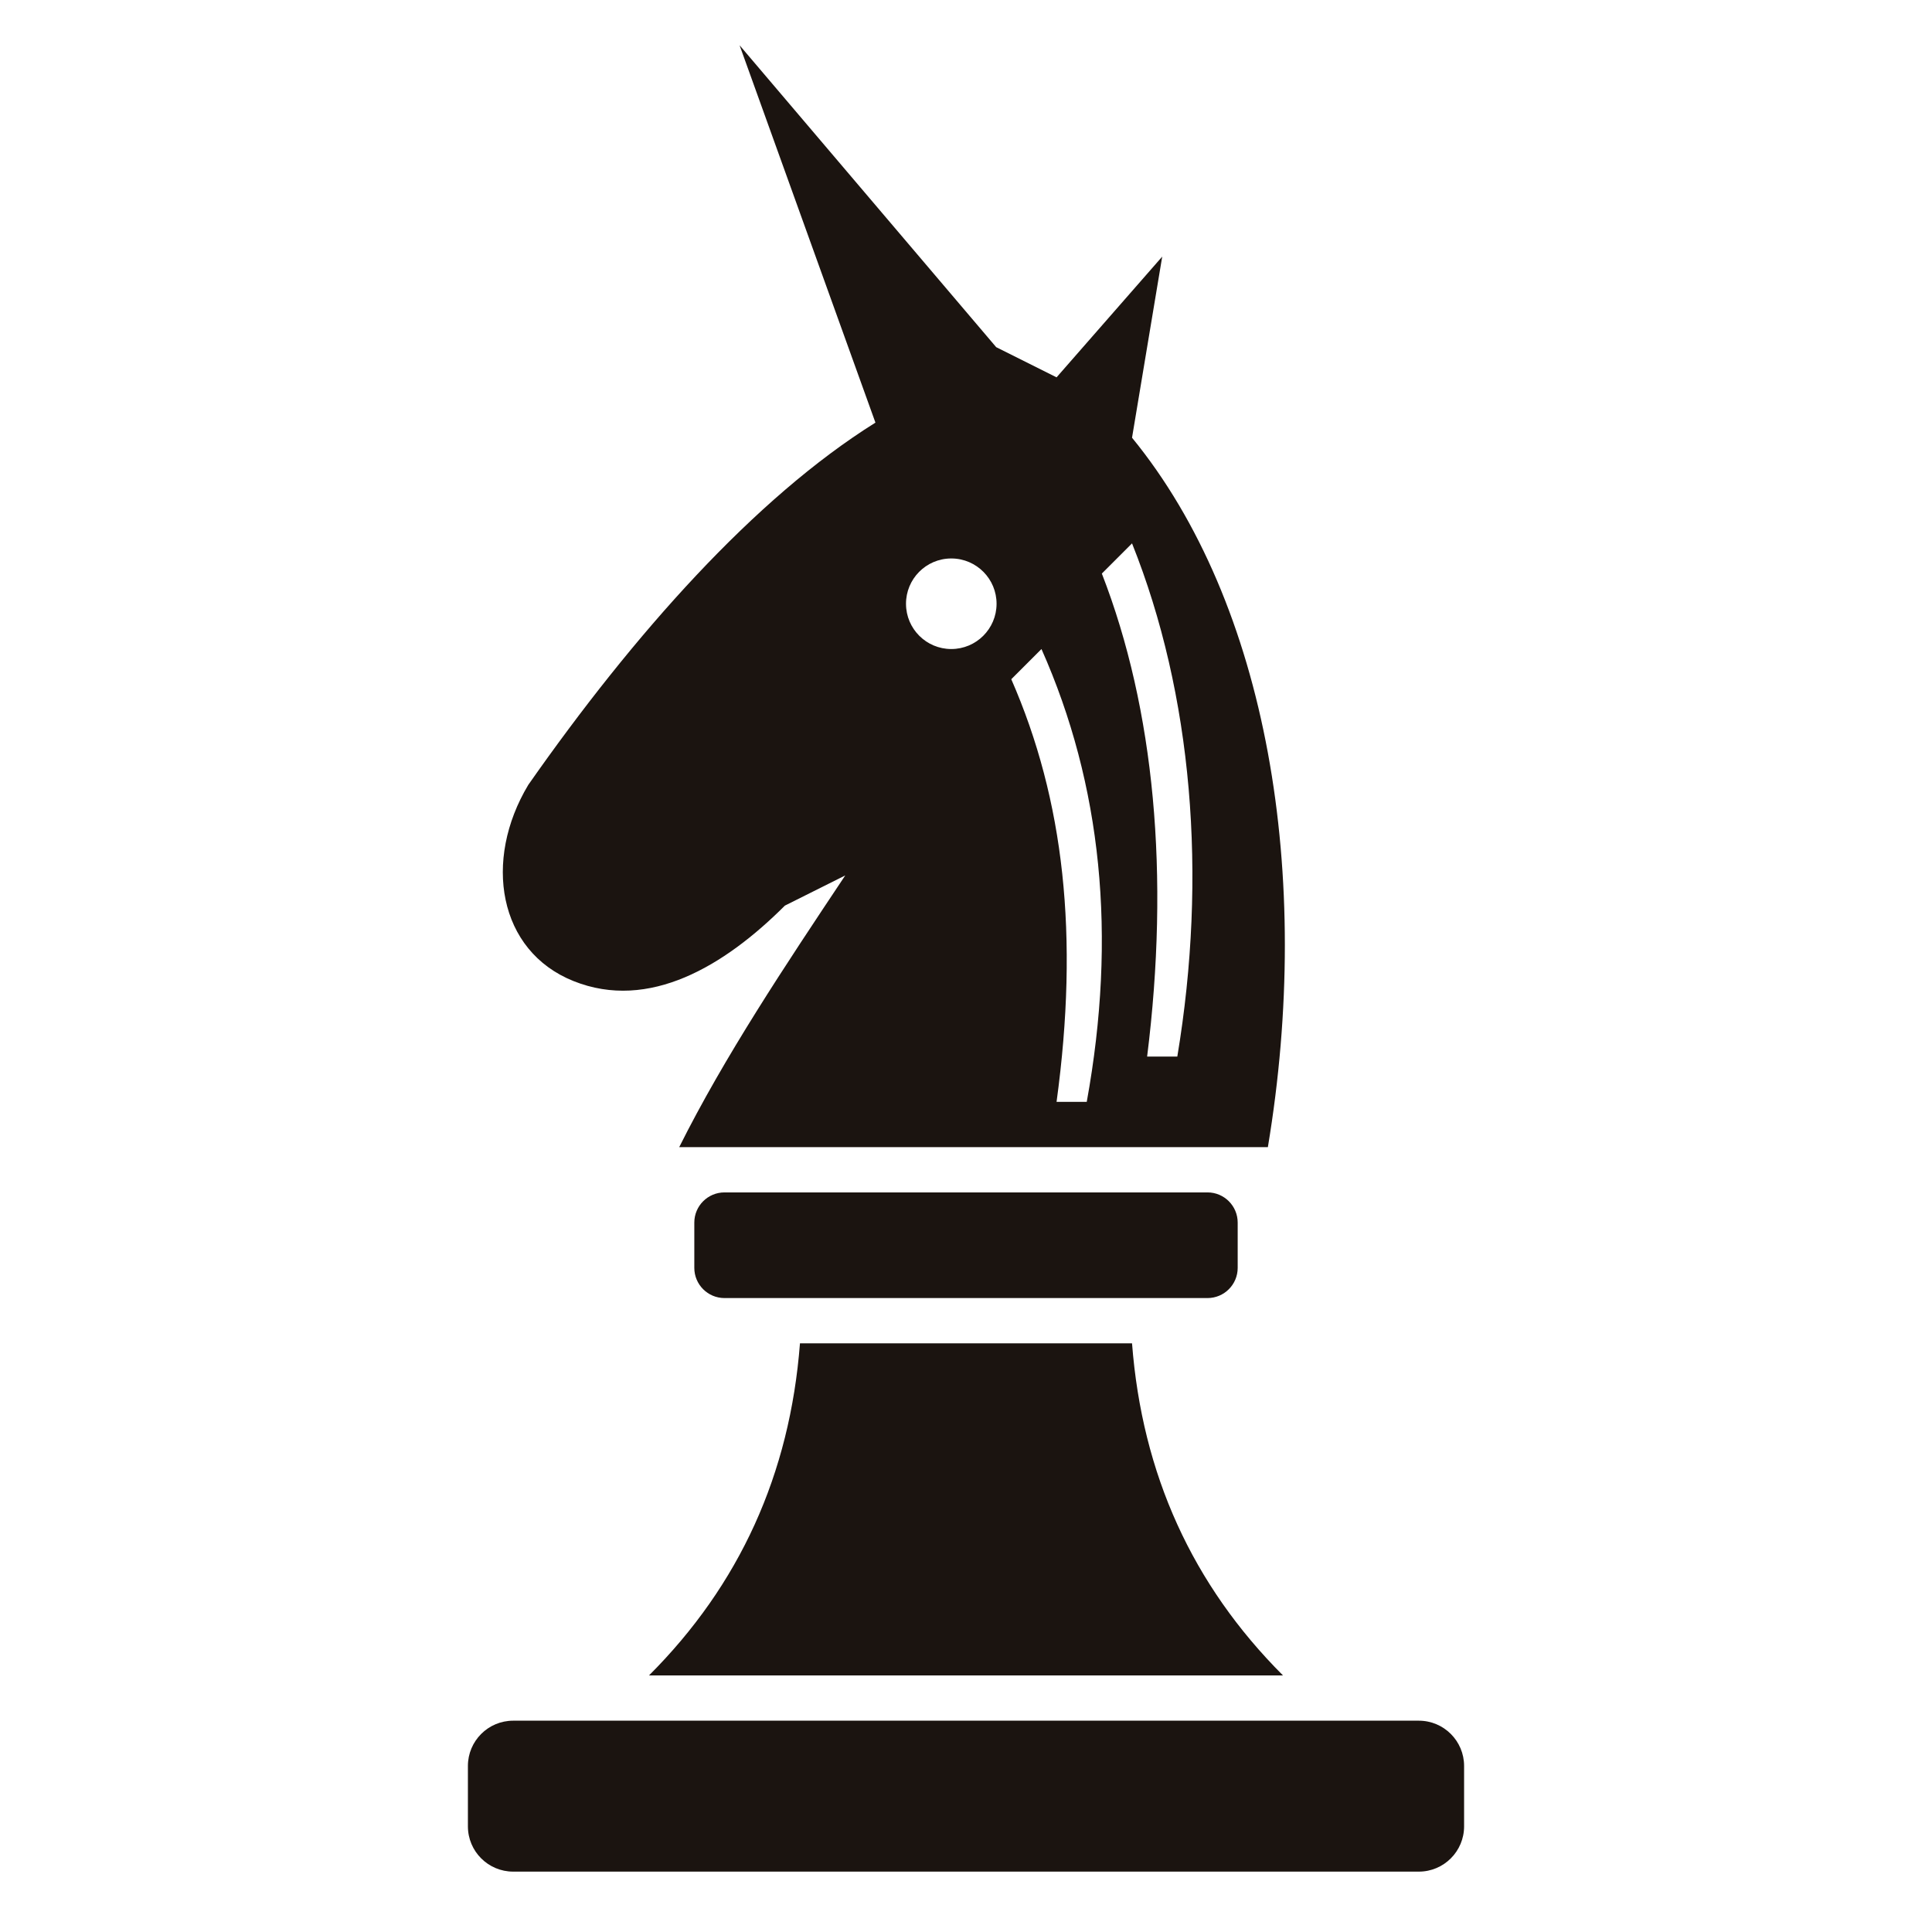
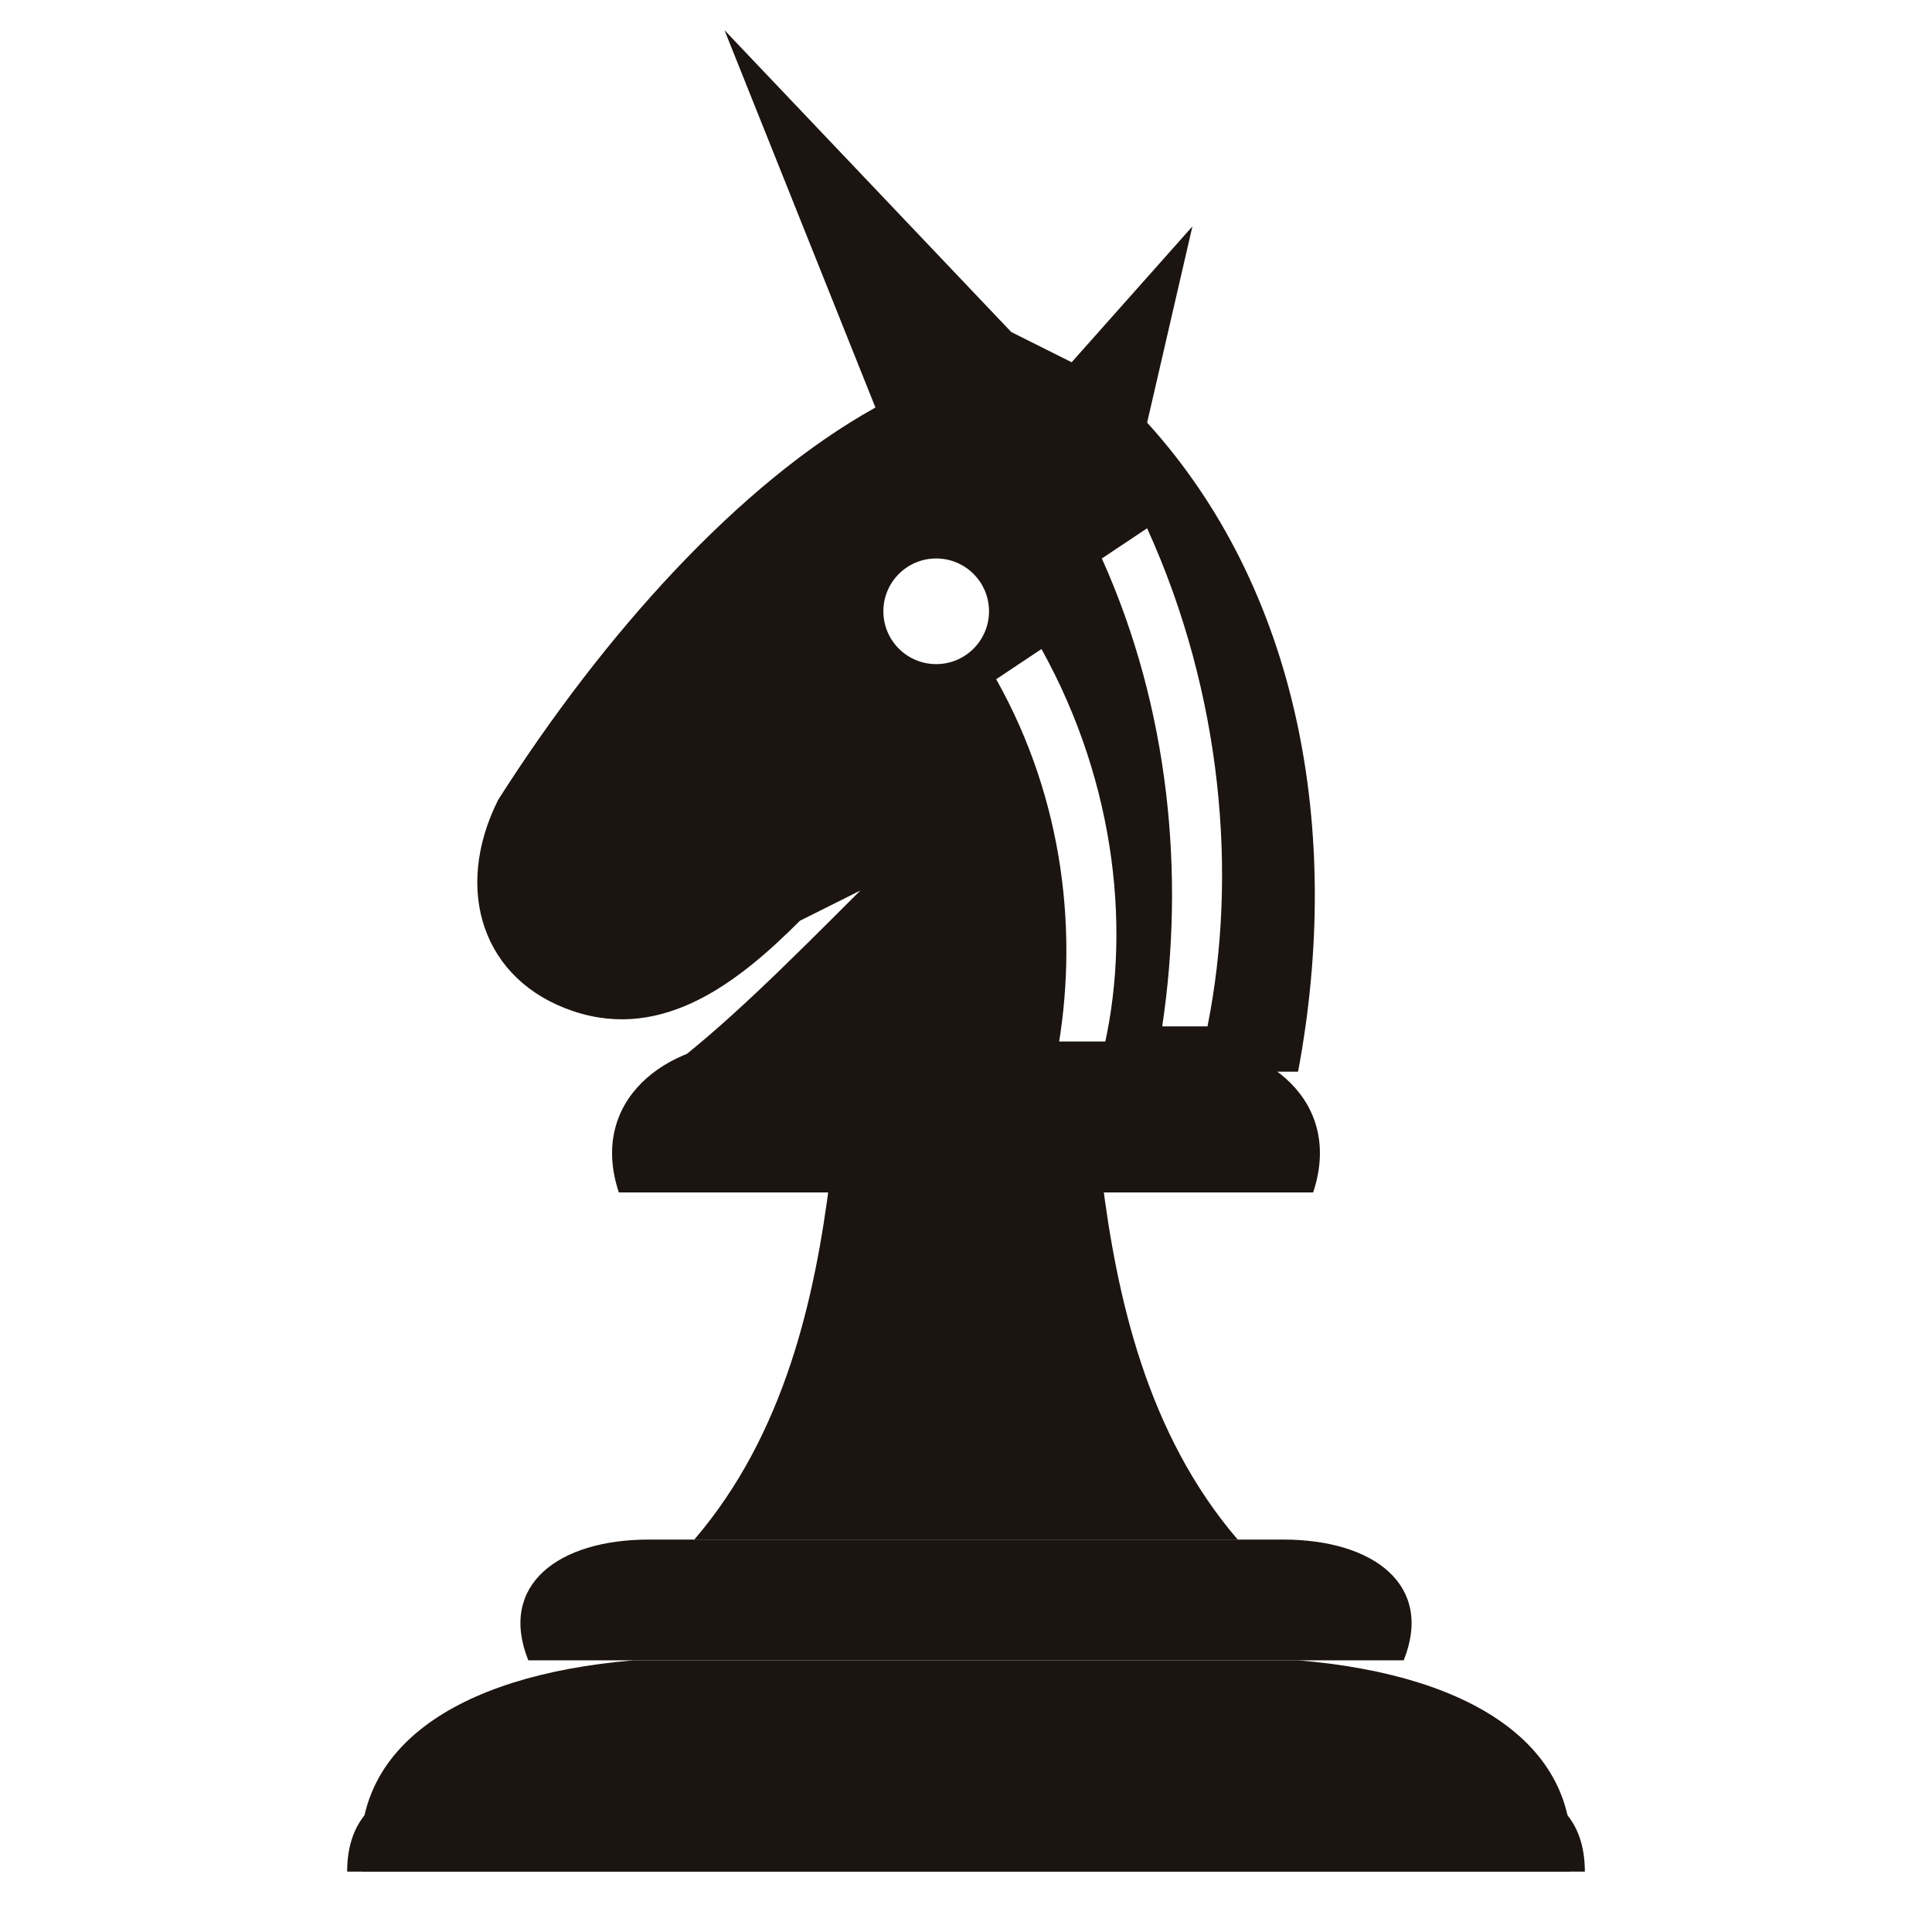
<svg xmlns="http://www.w3.org/2000/svg" viewBox="0 0 256 256" style="color: #1b1410">
  <style>.prism{fill:#f5b83d}</style>
  <g fill="currentColor">
-     <path fill-rule="evenodd" d="M168 152 C 174 116 168 80 150 58 L 154 34 L 140 50 L 132 46 L 98 6 L 116 56 C 100 66 84 84 70 104 C 64 114 66 126 76 130 C 86 134 96 128 104 120 L 112 116 C 104 128 96 140 90 152 Z M126 74 a6 6 0 1 0 0.1 0 Z M150 72 C 158 92 160 116 156 140 L 152 140 C 155 116 153 94 146 76 Z M138 86 C 146 104 148 124 144 146 L 140 146 C 143 124 141 106 134 90 Z" />
-     <rect x="92" y="158" width="72" height="14" rx="4" />
-     <path d="M106 178 L150 178 Q152 204 170 222 L86 222 Q104 204 106 178 Z" />
-     <rect x="62" y="228" width="132" height="20" rx="6" />
+     <path d="M48 248 C 46 232 60 222 84 220 L 172 220 C 196 222 210 232 208 248 Z" fill-rule="evenodd" />
+     <path d="M46 248 C 46 241 50 237 58 236 L 198 236 C 206 237 210 241 210 248 Z" fill-rule="evenodd" />
+     <path d="M70 220 C 66 210 74 204 86 204 L 170 204 C 182 204 190 210 186 220 Z" fill-rule="evenodd" />
+     <path d="M92 204 C 104 190 108 172 110 156 L 146 156 C 148 172 152 190 164 204 Z" fill-rule="evenodd" />
+     <path d="M82 158 C 78 146 88 138 100 138 L 156 138 C 168 138 178 146 174 158 Z" fill-rule="evenodd" />
+     <path d="M172 142 C 178 110 172 78 152 56 L 158 30 L 142 48 L 134 44 L 96 4 L 116 54 C 98 64 80 84 66 106 C 60 118 64 130 76 134 C 88 138 98 130 106 122 L 114 118 C 104 128 96 136 88 142 Z M124 74 a7 7 0 1 0 0.1 0 Z M152 70 C 162 92 164 116 160 136 L 154 136 C 157 116 155 94 146 74 Z M138 86 C 148 104 150 124 146 140 L 140 140 C 143 124 141 106 132 90 Z" fill-rule="evenodd" />
  </g>
</svg>
